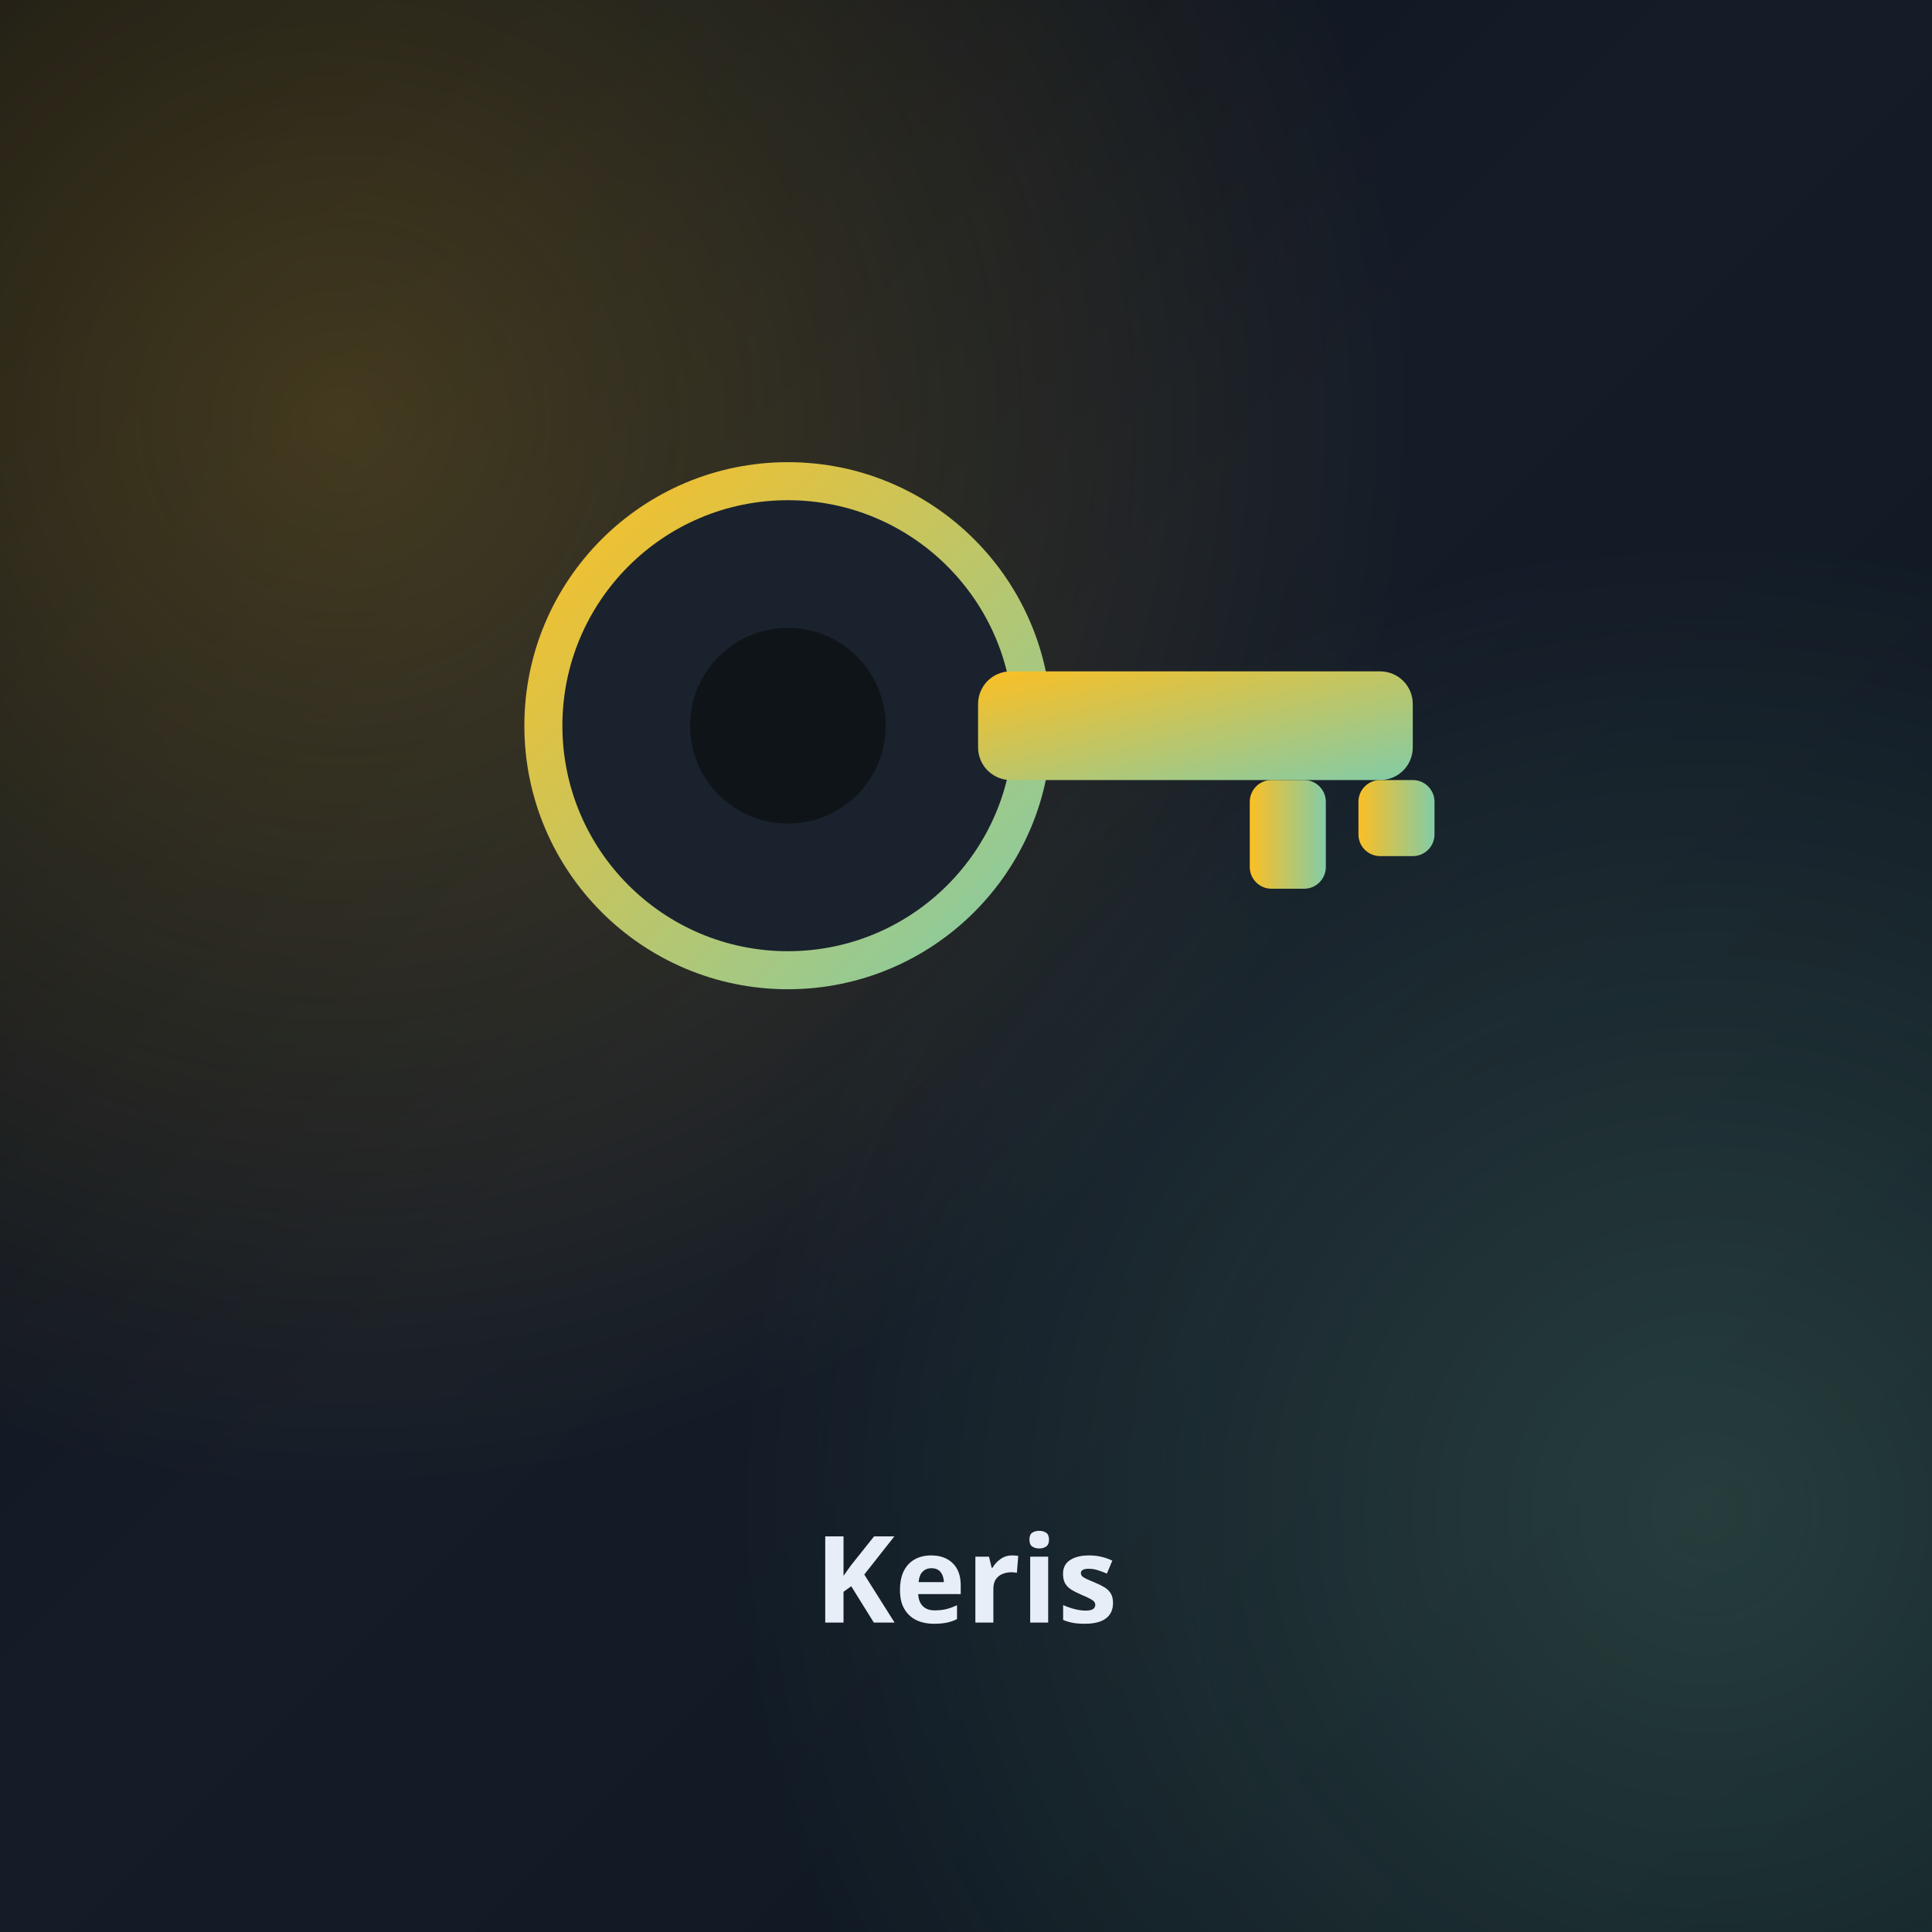
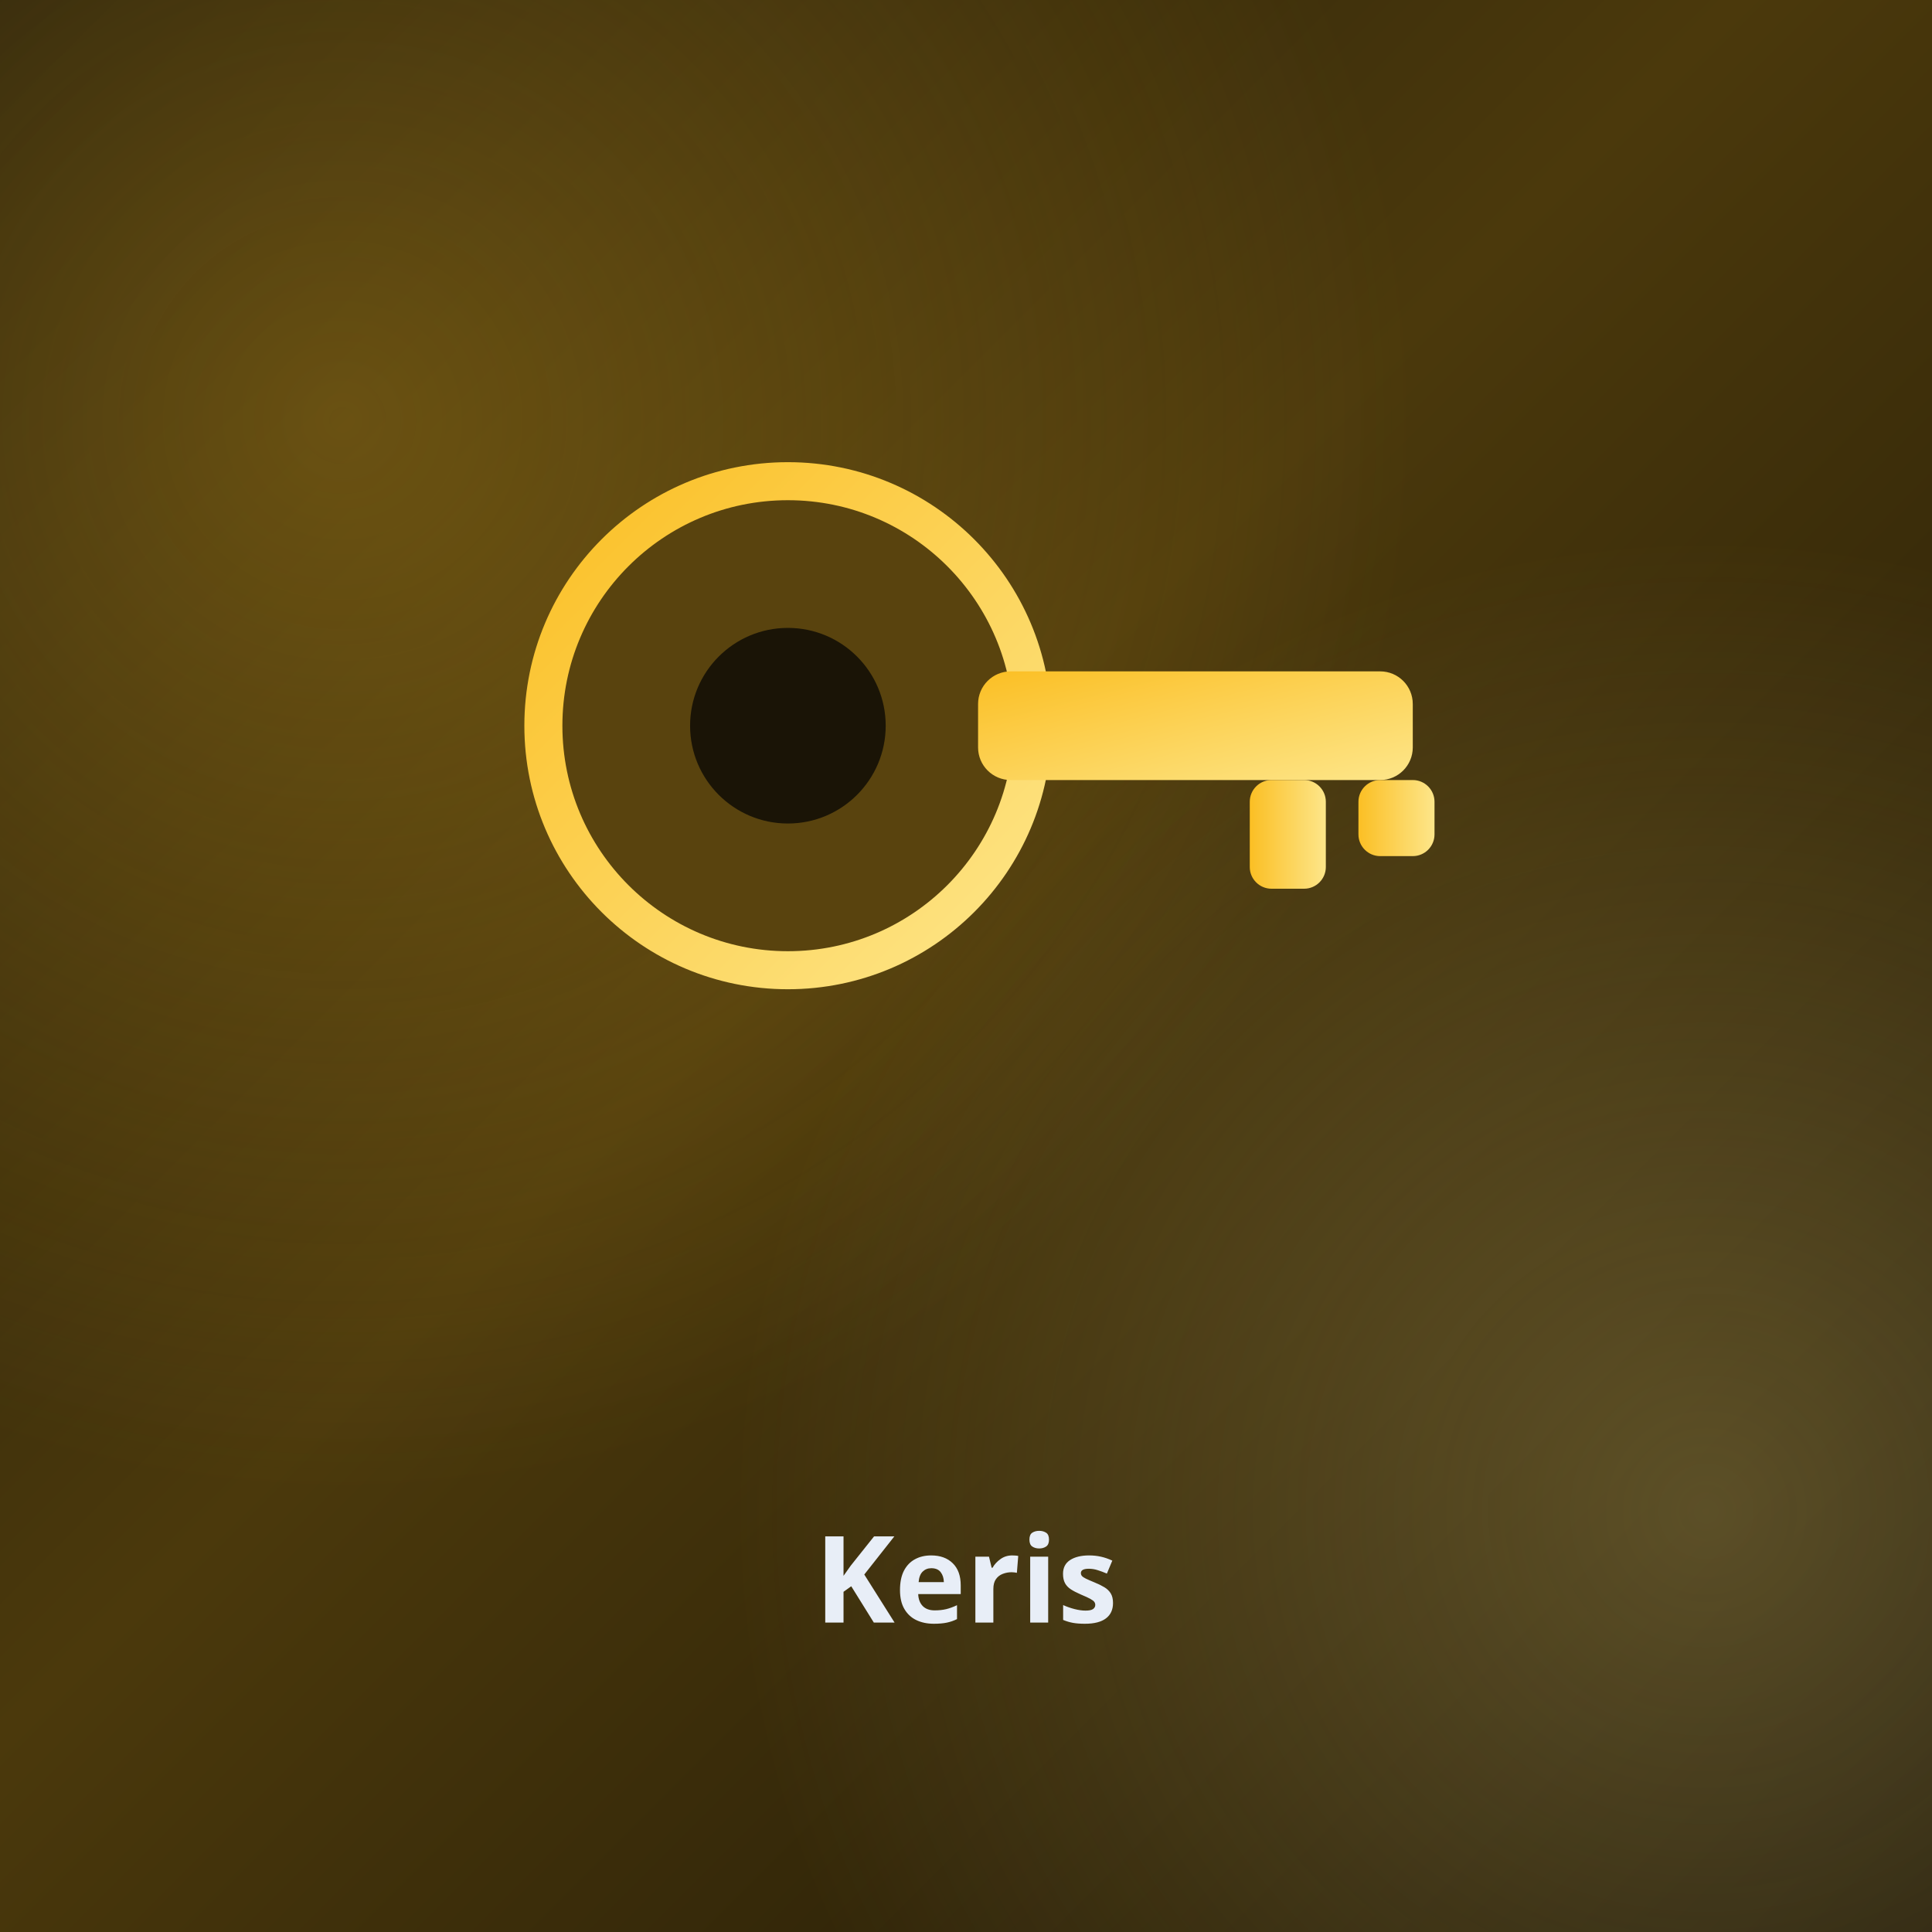
<svg xmlns="http://www.w3.org/2000/svg" viewBox="0 0 512 512" width="512" height="512" role="img" aria-label="Keris">
  <defs>
    <linearGradient id="ac" x1="0" y1="0" x2="1" y2="1">
      <stop offset="0" stop-color="#fbbf24" />
-       <stop offset="1" stop-color="#83cca7" />
+       <stop offset="1" stop-color="#fde68a" />
    </linearGradient>
    <linearGradient id="gWarm" x1="0%" y1="0%" x2="100%" y2="0%">
      <stop offset="0%" stop-color="#fbbf24" />
-       <stop offset="100%" stop-color="#83cca7" />
+       <stop offset="100%" stop-color="#fde68a" />
    </linearGradient>
    <linearGradient id="canvasGrad" x1="0%" y1="0%" x2="100%" y2="100%">
-       <stop offset="0%" stop-color="#0a0e14" />
-       <stop offset="45%" stop-color="#151c28" />
-       <stop offset="100%" stop-color="#0c1820" />
-     </linearGradient>
-     <linearGradient id="bg" x1="0" y1="0" x2="1" y2="1">
-       <stop offset="0" stop-color="#1e1b4b" />
-       <stop offset="0.55" stop-color="#0f3a4a" />
-       <stop offset="1" stop-color="#0f766e" />
+       <stop offset="0%" stop-color="#1d180a" />
+       <stop offset="45%" stop-color="#4b390c" />
+       <stop offset="100%" stop-color="#1a1406" />
    </linearGradient>
    <radialGradient id="glowA" cx="18%" cy="22%" r="55%">
-       <stop offset="0%" stop-color="#fbbf24" stop-opacity="0.22" />
+       <stop offset="0%" stop-color="#fbbf24" stop-opacity="0.28" />
      <stop offset="100%" stop-color="#fbbf24" stop-opacity="0" />
    </radialGradient>
    <radialGradient id="glowB" cx="88%" cy="78%" r="50%">
-       <stop offset="0%" stop-color="#83cca7" stop-opacity="0.20" />
-       <stop offset="100%" stop-color="#83cca7" stop-opacity="0" />
+       <stop offset="0%" stop-color="#fde68a" stop-opacity="0.24" />
+       <stop offset="100%" stop-color="#fde68a" stop-opacity="0" />
    </radialGradient>
  </defs>
  <rect width="512" height="512" fill="url(#canvasGrad)" />
  <rect width="512" height="512" fill="url(#glowA)" />
  <rect width="512" height="512" fill="url(#glowB)" />
  <g transform="translate(72 8) scale(0.72)">
-     <circle cx="190" cy="256" r="90" fill="#1a222d" stroke="url(#ac)" stroke-width="14" />
-     <circle cx="190" cy="256" r="36" fill="#0f1419" />
+     <circle cx="190" cy="256" r="90" fill="#59430e" stroke="url(#ac)" stroke-width="14" />
+     <circle cx="190" cy="256" r="36" fill="#1a1406" />
    <rect x="260" y="236" width="160" height="40" rx="12" fill="url(#ac)" />
    <rect x="360" y="276" width="28" height="40" rx="8" fill="url(#gWarm)" />
    <rect x="400" y="276" width="28" height="28" rx="8" fill="url(#gWarm)" />
  </g>
  <text x="256" y="430" text-anchor="middle" font-family="Segoe UI, system-ui, sans-serif" font-size="32" font-weight="700" fill="#e8eef7">Keris</text>
</svg>
